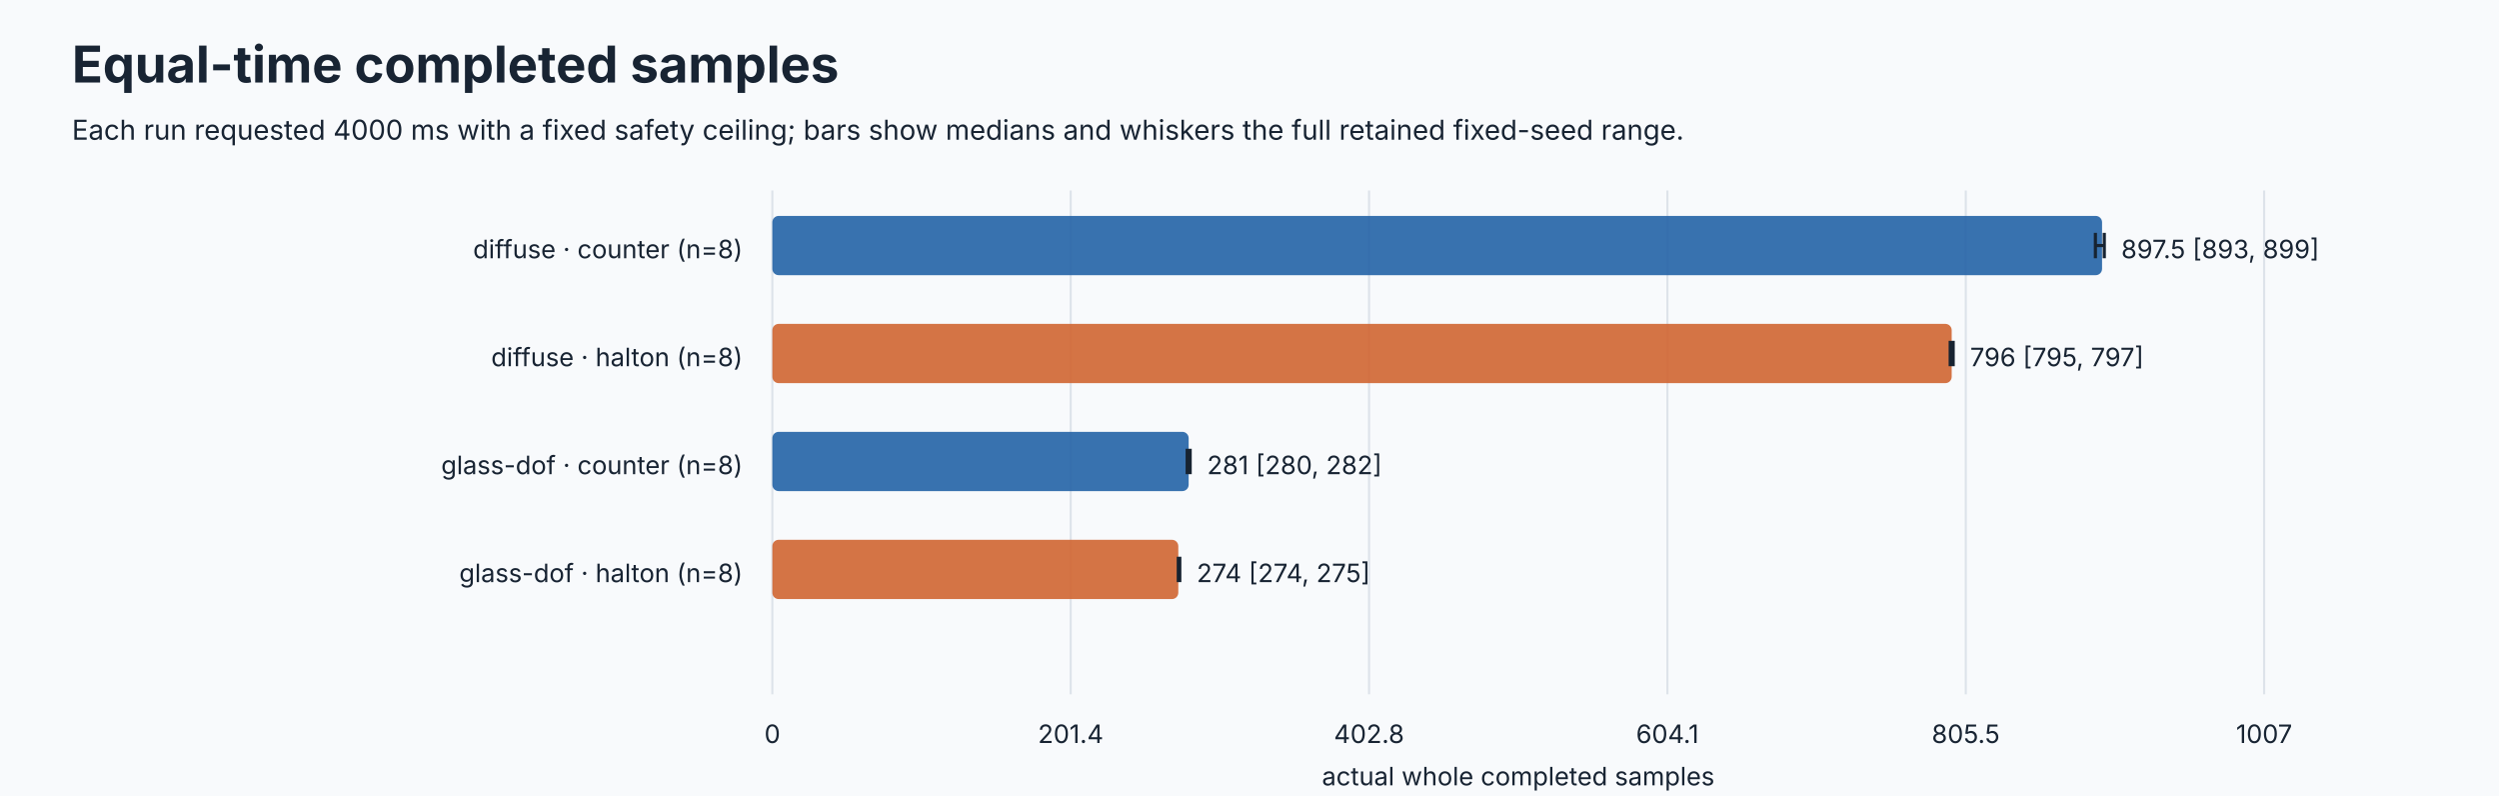
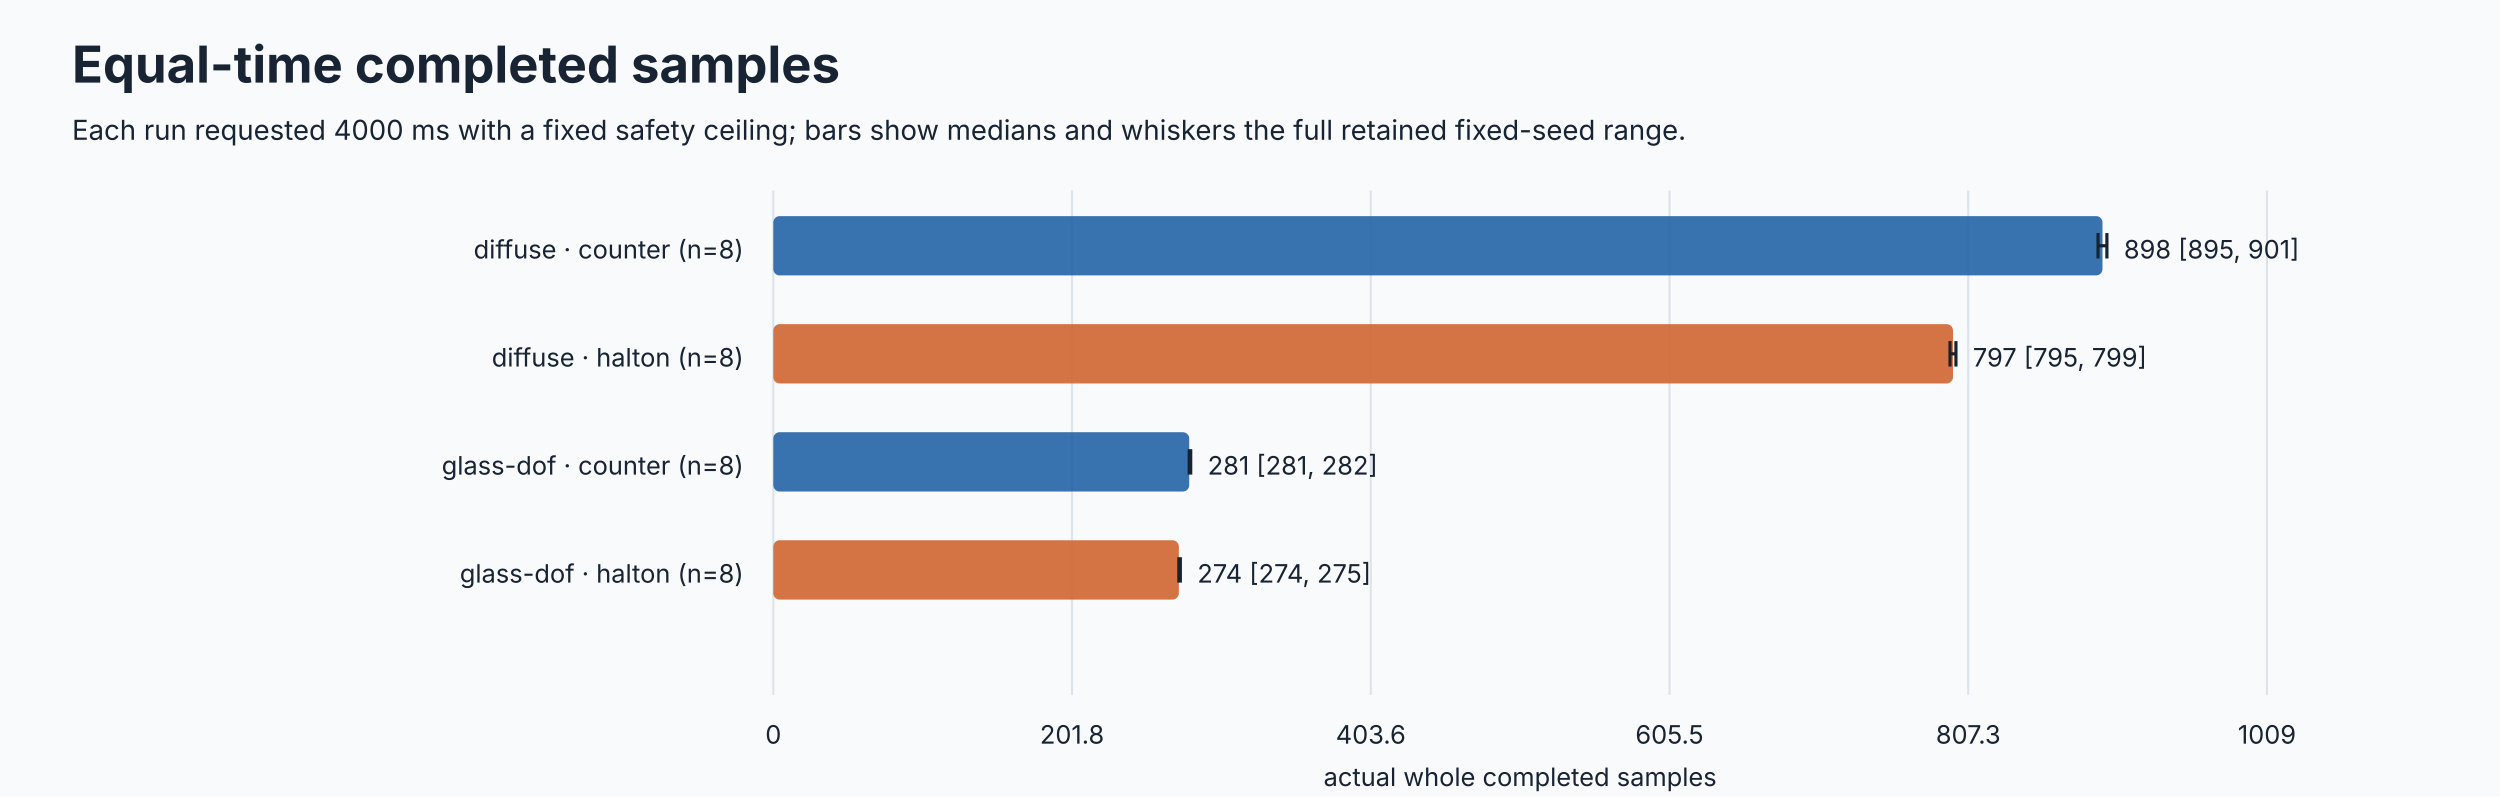
- <svg xmlns="http://www.w3.org/2000/svg" width="1181" height="376" viewBox="0 0 1181 376" role="img" aria-labelledby="title desc">
-   <rect width="1181" height="376" fill="#f8fafc" />
+ <svg xmlns="http://www.w3.org/2000/svg" width="1180" height="376" viewBox="0 0 1180 376" role="img" aria-labelledby="title desc">
+   <rect width="1180" height="376" fill="#f8fafc" />
  <g font-family="system-ui,-apple-system,BlinkMacSystemFont,Segoe UI,sans-serif" fill="#182433">
    <text x="34" y="39" font-size="24" font-weight="650">Equal-time completed samples</text>
    <text x="34" y="66" font-size="13">Each run requested 4000 ms with a fixed safety ceiling; bars show medians and whiskers the full retained fixed-seed range.</text>
    <path d="M365.00 90 V328" stroke="#dde3ea" />
    <text x="365.00" y="351" text-anchor="middle" font-size="12">0</text>
    <path d="M506.00 90 V328" stroke="#dde3ea" />
-     <text x="506.00" y="351" text-anchor="middle" font-size="12">201.4</text>
+     <text x="506.00" y="351" text-anchor="middle" font-size="12">201.8</text>
    <path d="M647.00 90 V328" stroke="#dde3ea" />
-     <text x="647.00" y="351" text-anchor="middle" font-size="12">402.8</text>
+     <text x="647.00" y="351" text-anchor="middle" font-size="12">403.6</text>
    <path d="M788.00 90 V328" stroke="#dde3ea" />
-     <text x="788.00" y="351" text-anchor="middle" font-size="12">604.1</text>
+     <text x="788.00" y="351" text-anchor="middle" font-size="12">605.5</text>
    <path d="M929.00 90 V328" stroke="#dde3ea" />
-     <text x="929.00" y="351" text-anchor="middle" font-size="12">805.5</text>
+     <text x="929.00" y="351" text-anchor="middle" font-size="12">807.3</text>
    <path d="M1070.00 90 V328" stroke="#dde3ea" />
-     <text x="1070.00" y="351" text-anchor="middle" font-size="12">1007</text>
+     <text x="1070.00" y="351" text-anchor="middle" font-size="12">1009</text>
    <text x="717.50" y="371" text-anchor="middle" font-size="12">actual whole completed samples</text>
    <text x="351" y="122" text-anchor="end" font-size="12">diffuse · counter (n=8)</text>
-     <rect x="365" y="102" width="628.41" height="28" rx="3" fill="#2463a6" opacity="0.9" />
-     <path d="M990.26 116 H994.46 M990.26 110 V122 M994.46 110 V122" stroke="#172331" stroke-width="1.5" />
-     <text x="1002.46" y="122" font-size="12">897.5 [893, 899]</text>
+     <rect x="365" y="102" width="627.37" height="28" rx="3" fill="#2463a6" opacity="0.9" />
+     <path d="M990.27 116 H994.46 M990.27 110 V122 M994.46 110 V122" stroke="#172331" stroke-width="1.5" />
+     <text x="1002.46" y="122" font-size="12">898 [895, 901]</text>
    <text x="351" y="173" text-anchor="end" font-size="12">diffuse · halton (n=8)</text>
-     <rect x="365" y="153" width="557.35" height="28" rx="3" fill="#d06531" opacity="0.9" />
-     <path d="M921.65 167 H923.05 M921.65 161 V173 M923.05 161 V173" stroke="#172331" stroke-width="1.5" />
-     <text x="931.05" y="173" font-size="12">796 [795, 797]</text>
+     <rect x="365" y="153" width="556.81" height="28" rx="3" fill="#d06531" opacity="0.9" />
+     <path d="M920.41 167 H923.20 M920.41 161 V173 M923.20 161 V173" stroke="#172331" stroke-width="1.5" />
+     <text x="931.20" y="173" font-size="12">797 [795, 799]</text>
    <text x="351" y="224" text-anchor="end" font-size="12">glass-dof · counter (n=8)</text>
-     <rect x="365" y="204" width="196.75" height="28" rx="3" fill="#2463a6" opacity="0.9" />
-     <path d="M561.05 218 H562.45 M561.05 212 V224 M562.45 212 V224" stroke="#172331" stroke-width="1.5" />
-     <text x="570.45" y="224" font-size="12">281 [280, 282]</text>
+     <rect x="365" y="204" width="196.31" height="28" rx="3" fill="#2463a6" opacity="0.9" />
+     <path d="M561.31 218 H562.01 M561.31 212 V224 M562.01 212 V224" stroke="#172331" stroke-width="1.5" />
+     <text x="570.01" y="224" font-size="12">281 [281, 282]</text>
    <text x="351" y="275" text-anchor="end" font-size="12">glass-dof · halton (n=8)</text>
-     <rect x="365" y="255" width="191.85" height="28" rx="3" fill="#d06531" opacity="0.9" />
-     <path d="M556.85 269 H557.55 M556.85 263 V275 M557.55 263 V275" stroke="#172331" stroke-width="1.5" />
-     <text x="565.55" y="275" font-size="12">274 [274, 275]</text>
+     <rect x="365" y="255" width="191.42" height="28" rx="3" fill="#d06531" opacity="0.9" />
+     <path d="M556.42 269 H557.12 M556.42 263 V275 M557.12 263 V275" stroke="#172331" stroke-width="1.5" />
+     <text x="565.12" y="275" font-size="12">274 [274, 275]</text>
  </g>
</svg>
